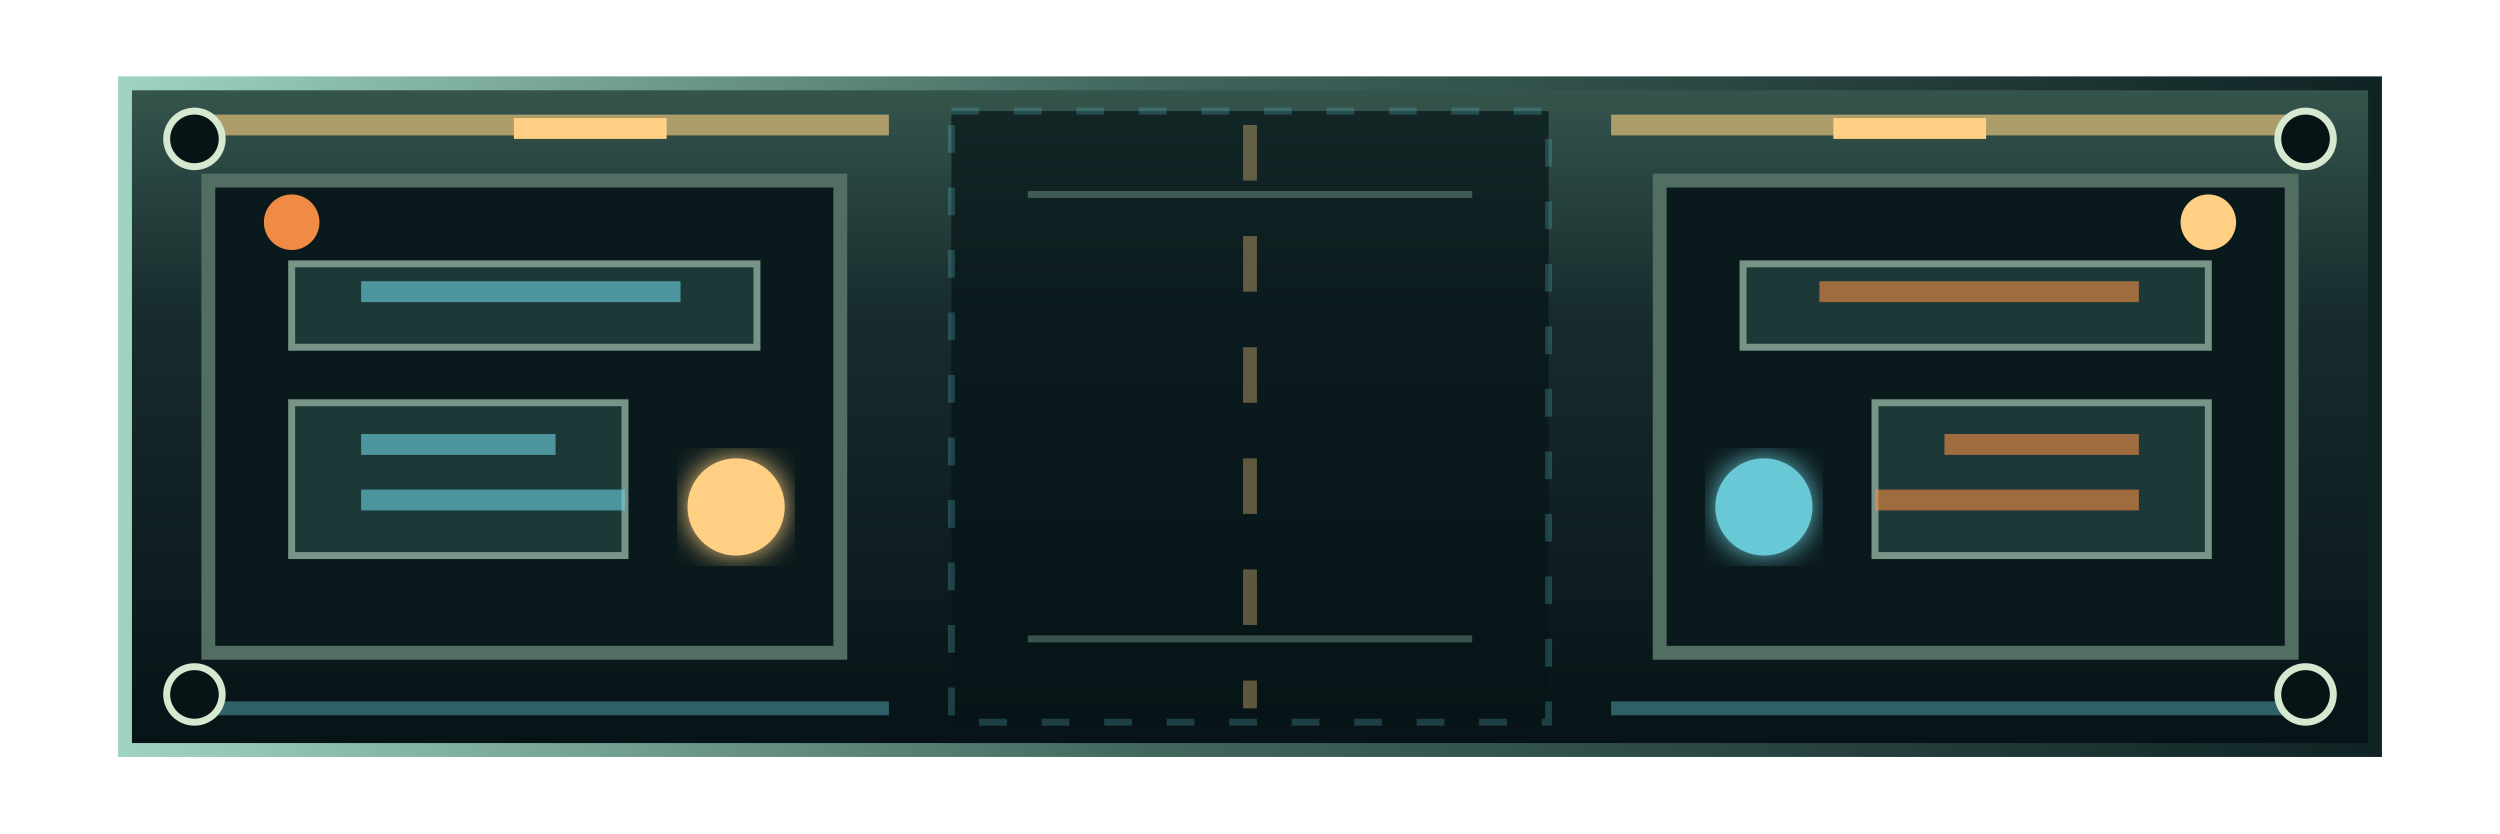
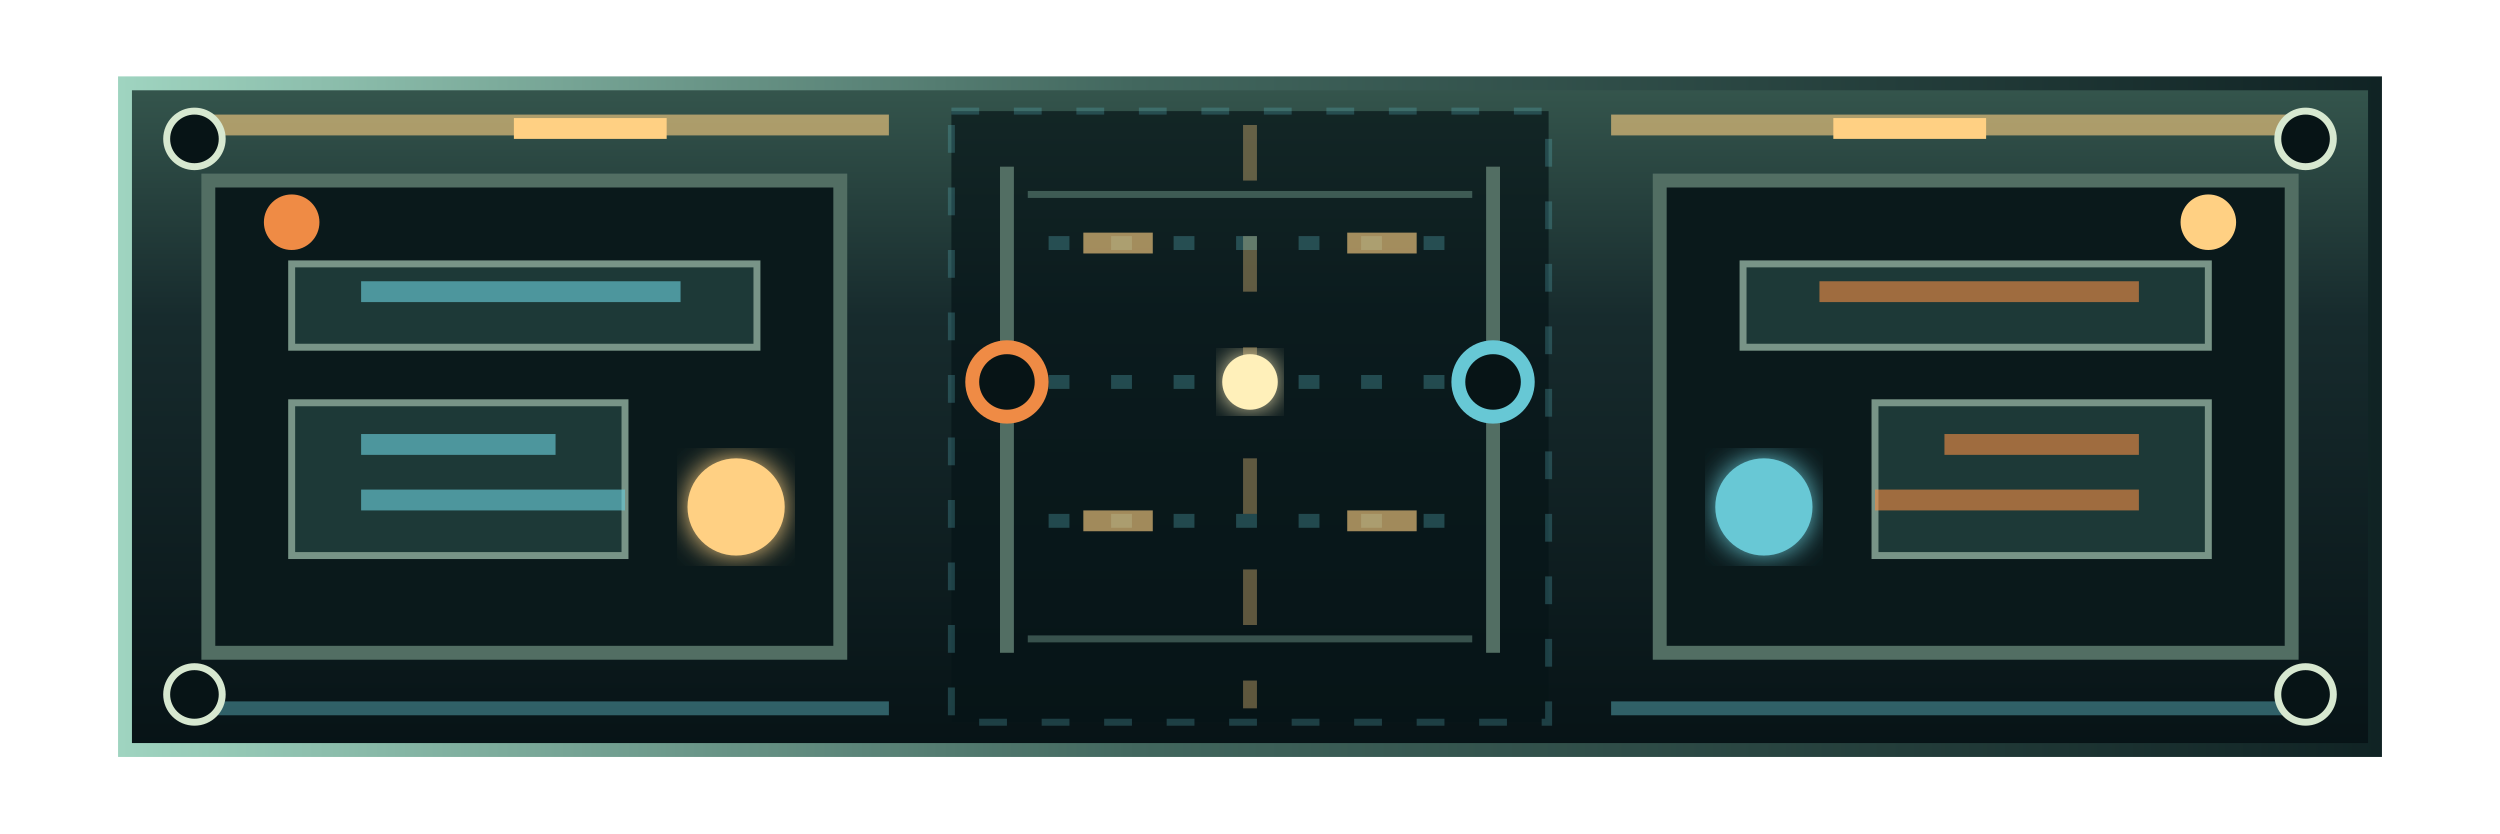
<svg xmlns="http://www.w3.org/2000/svg" viewBox="0 0 360 120" fill="none" role="img" aria-label="Upper approach service manifold">
  <defs>
    <linearGradient id="shell" x1="0" y1="0" x2="0" y2="1">
      <stop stop-color="#35564d" />
      <stop offset=".35" stop-color="#172b2d" />
      <stop offset="1" stop-color="#071316" />
    </linearGradient>
    <linearGradient id="metal">
      <stop stop-color="#9fd4c0" />
      <stop offset=".45" stop-color="#42675e" />
      <stop offset="1" stop-color="#102324" />
    </linearGradient>
    <filter id="glow">
      <feGaussianBlur stdDeviation="2" result="b" />
      <feMerge>
        <feMergeNode in="b" />
        <feMergeNode in="SourceGraphic" />
      </feMerge>
    </filter>
  </defs>
  <path d="M18 12h324v96H18z" fill="url(#shell)" stroke="url(#metal)" stroke-width="2" />
  <path d="M137 16h86v88h-86z" fill="#071518" fill-opacity=".7" stroke="#67c8d5" stroke-opacity=".24" stroke-dasharray="4 5" />
  <path d="M180 18v84" stroke="#ffd083" stroke-opacity=".35" stroke-width="2" stroke-dasharray="8 8" />
  <path d="M148 28h64M148 92h64" stroke="#9fd4c0" stroke-opacity=".32" />
+   <path d="M145 24v70M215 24v70" stroke="#526e63" stroke-width="2" />
+   <path d="M151 35h58M151 55h58M151 75h58" stroke="#67c8d5" stroke-opacity=".28" stroke-width="2" stroke-dasharray="3 6" />
+   <path d="M156 35h10M194 35h10M156 75h10M194 75h10" stroke="#ffd083" stroke-opacity=".62" stroke-width="3" />
+   <circle cx="145" cy="55" r="5" fill="#071416" stroke="#ef8b45" stroke-width="2" />
+   <circle cx="215" cy="55" r="5" fill="#071416" stroke="#67c8d5" stroke-width="2" />
+   <circle cx="180" cy="55" r="4" fill="#fff0ba" filter="url(#glow)" />
  <path d="M30 26h91v68H30z" fill="#0a191b" stroke="#526e63" stroke-width="2" />
  <path d="M42 38h67v12H42zM42 58h48v22H42z" fill="#1d3937" stroke="#789487" />
  <path d="M52 42h46M52 64h28M52 72h38" stroke="#67c8d5" stroke-width="3" stroke-opacity=".65" />
  <circle cx="106" cy="73" r="7" fill="#ffd083" filter="url(#glow)" />
  <circle cx="42" cy="32" r="4" fill="#ef8b45" />
  <path d="M239 26h91v68h-91z" fill="#0a191b" stroke="#526e63" stroke-width="2" />
  <path d="M251 38h67v12h-67zM270 58h48v22h-48z" fill="#1d3937" stroke="#789487" />
  <path d="M262 42h46M280 64h28M270 72h38" stroke="#ef8b45" stroke-width="3" stroke-opacity=".62" />
  <circle cx="254" cy="73" r="7" fill="#67c8d5" filter="url(#glow)" />
  <circle cx="318" cy="32" r="4" fill="#ffd083" />
  <path d="M26 18h102M232 18h102" stroke="#ffd083" stroke-opacity=".6" stroke-width="3" />
  <path d="M26 102h102M232 102h102" stroke="#67c8d5" stroke-opacity=".42" stroke-width="2" />
  <g fill="#071416" stroke="#d7e8d0">
    <circle cx="28" cy="20" r="4" />
    <circle cx="332" cy="20" r="4" />
    <circle cx="28" cy="100" r="4" />
    <circle cx="332" cy="100" r="4" />
  </g>
  <g fill="#ffd083">
    <rect x="74" y="17" width="22" height="3" />
    <rect x="264" y="17" width="22" height="3" />
  </g>
</svg>
